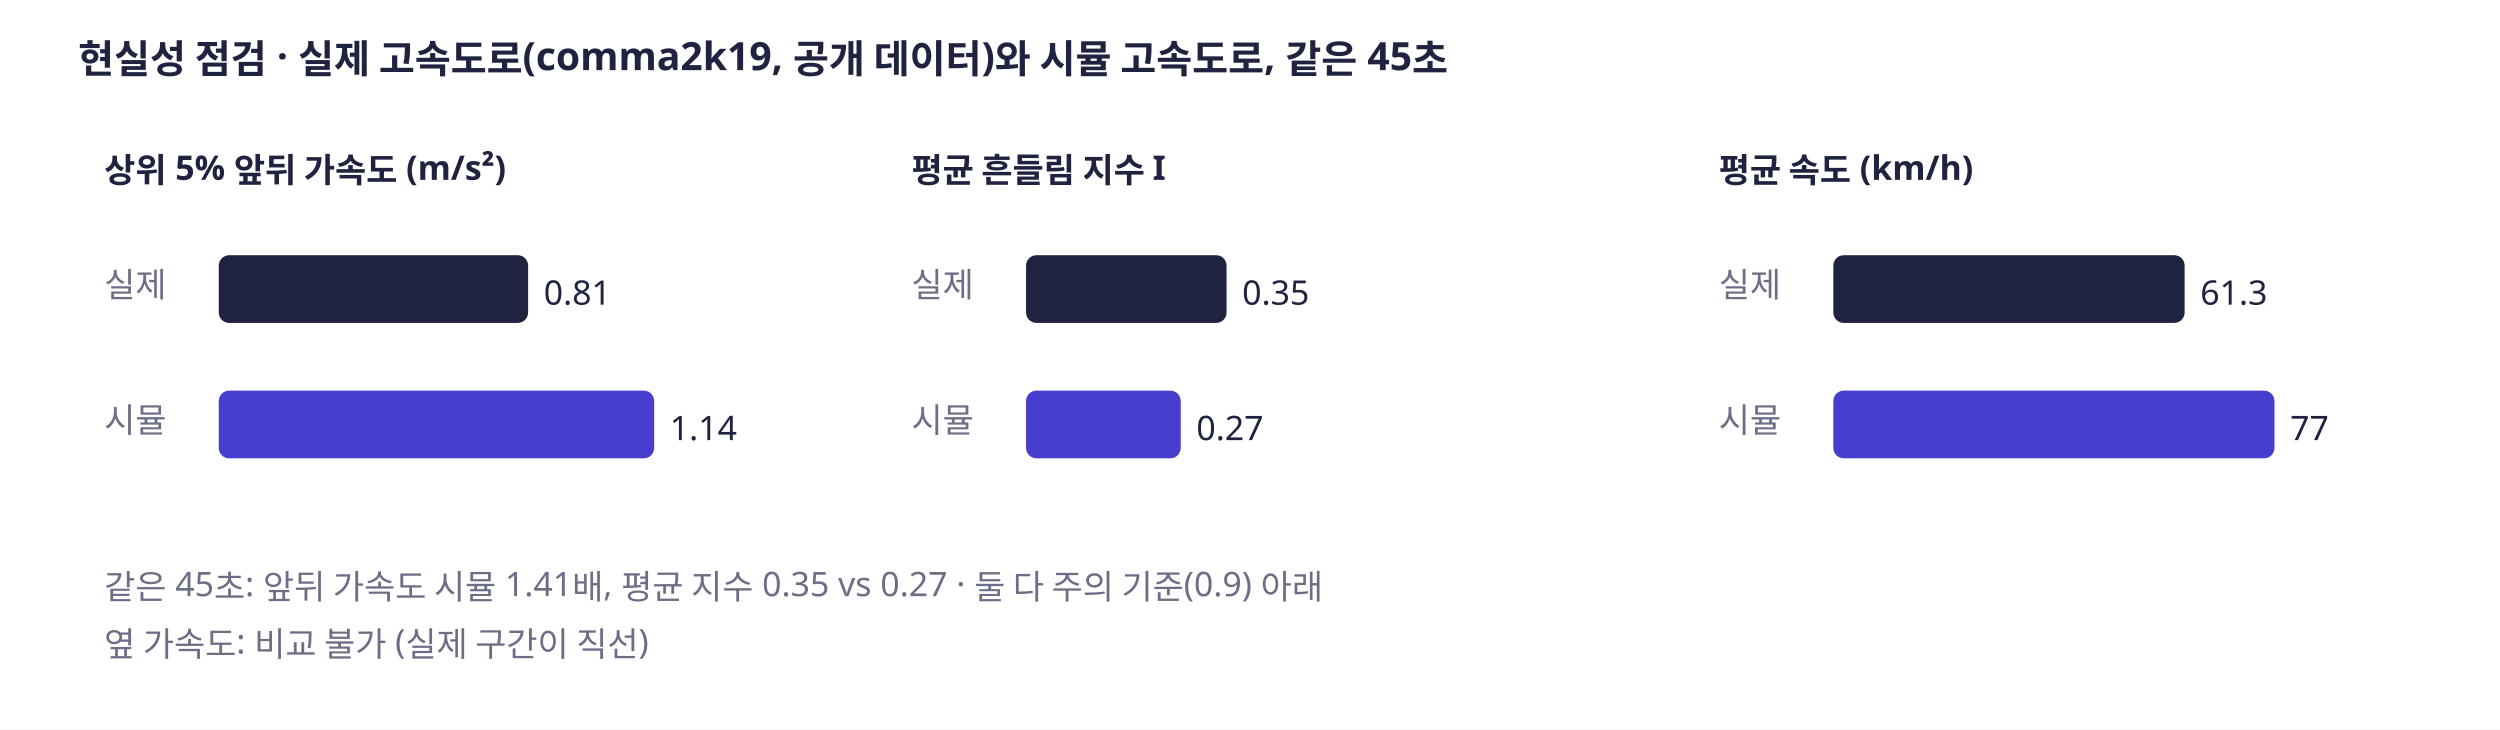
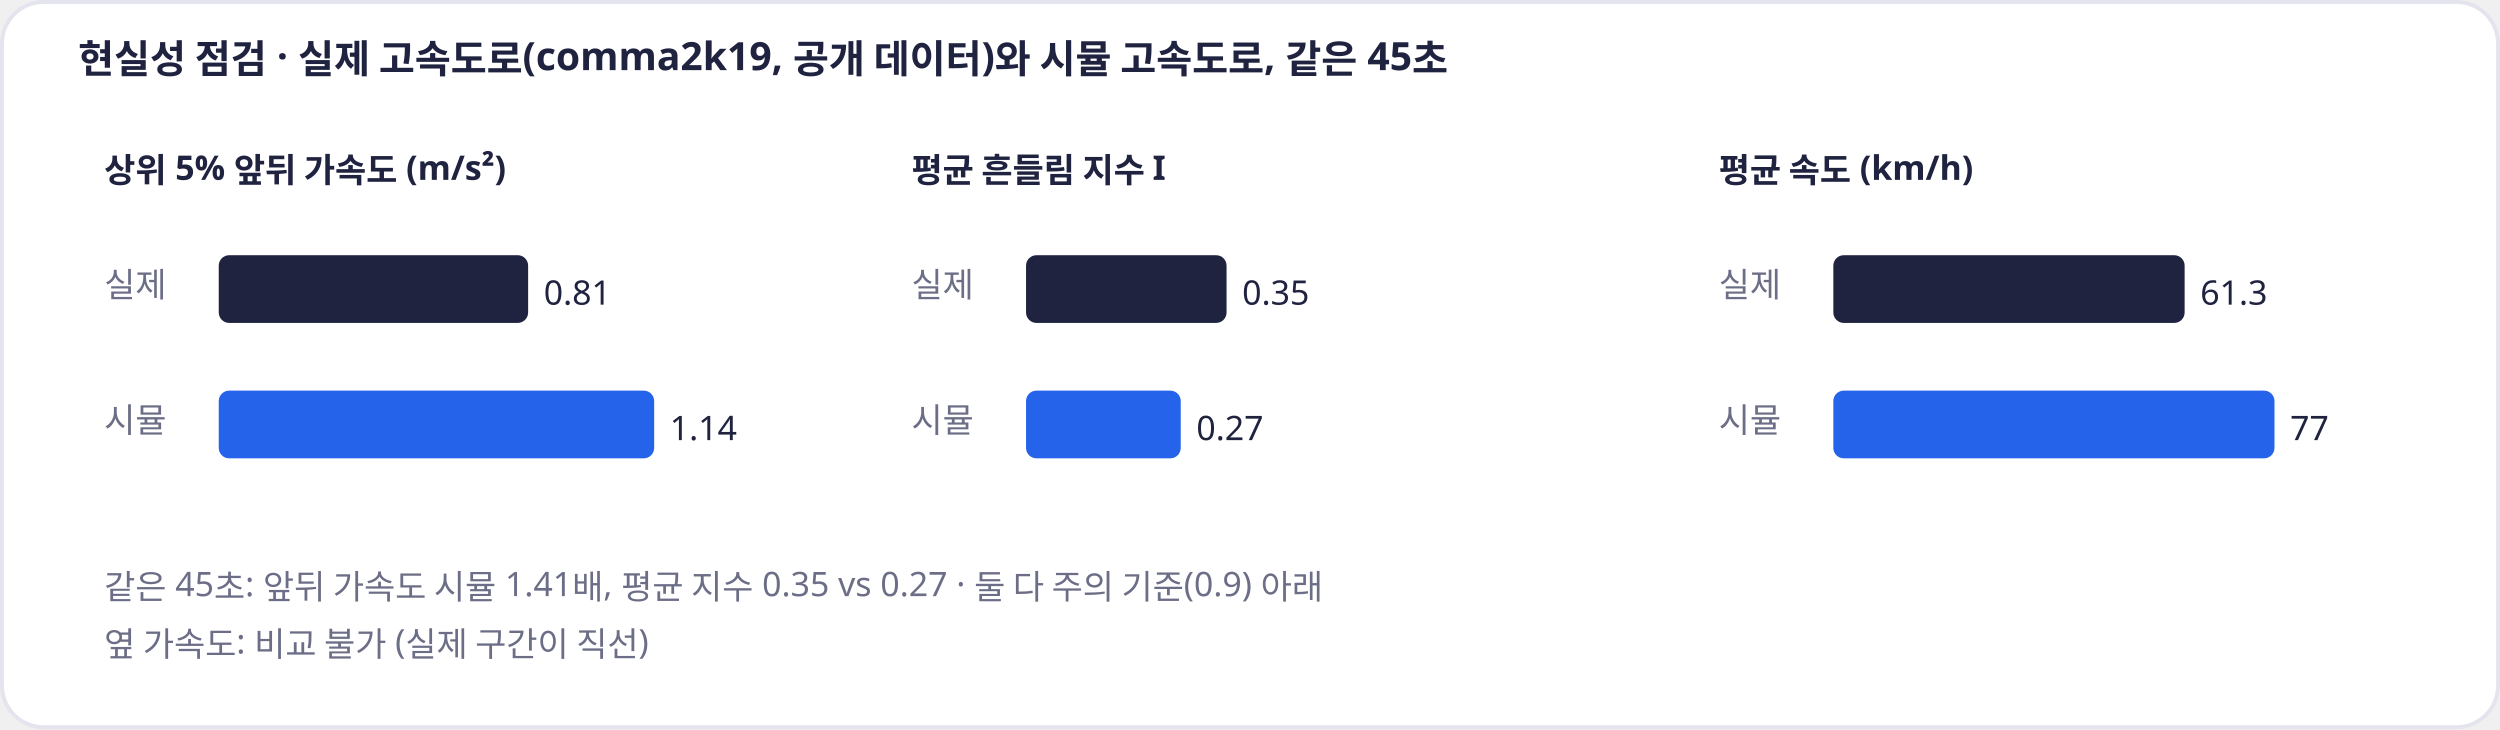
<svg xmlns="http://www.w3.org/2000/svg" viewBox="0 0 960 280" font-family="Apple SD Gothic Neo, Noto Sans KR, Malgun Gothic, sans-serif" font-size="13">
-   <rect width="960" height="280" fill="#fff" />
+   <rect x="0.75" y="0.75" width="958.5" height="278.5" rx="16" fill="#fff" stroke="#E3E4EE" stroke-width="1.5" />
  <text x="30.0" y="28.0" font-size="15" fill="#1F2340" text-anchor="start" font-weight="700">현실성 점검 · 실제 고속도로(comma2k19, 공개 데이터)와 시뮬 고속도로, 같은 45초</text>
  <text x="40.0" y="70.0" font-size="13" fill="#1F2340" text-anchor="start" font-weight="700">상위 5% 앞뒤 가속도 (m/s²)</text>
  <text x="40.0" y="114.0" font-size="13" fill="#6B6E86" text-anchor="start" font-weight="400">실제</text>
  <rect x="84.0" y="98.0" width="118.8" height="26.0" rx="4" fill="#1F2340" />
  <text x="208.8" y="117.0" font-size="13" fill="#1F2340" text-anchor="start" font-weight="400">0.81</text>
  <text x="40.0" y="166.0" font-size="13" fill="#6B6E86" text-anchor="start" font-weight="400">시뮬</text>
-   <rect x="84.0" y="150.0" width="167.2" height="26.0" rx="4" fill="#453ECE" />
+   <rect x="84.0" y="150.0" width="167.2" height="26.0" rx="4" fill="#2563EB" />
  <text x="257.2" y="169.0" font-size="13" fill="#1F2340" text-anchor="start" font-weight="400">1.14</text>
  <text x="350.0" y="70.0" font-size="13" fill="#1F2340" text-anchor="start" font-weight="700">평균 흔들림 지수 I</text>
  <text x="350.0" y="114.0" font-size="13" fill="#6B6E86" text-anchor="start" font-weight="400">실제</text>
  <rect x="394.0" y="98.0" width="77.0" height="26.0" rx="4" fill="#1F2340" />
  <text x="477.0" y="117.0" font-size="13" fill="#1F2340" text-anchor="start" font-weight="400">0.35</text>
  <text x="350.0" y="166.0" font-size="13" fill="#6B6E86" text-anchor="start" font-weight="400">시뮬</text>
-   <rect x="394.0" y="150.0" width="59.4" height="26.0" rx="4" fill="#453ECE" />
+   <rect x="394.0" y="150.0" width="59.4" height="26.0" rx="4" fill="#2563EB" />
  <text x="459.4" y="169.0" font-size="13" fill="#1F2340" text-anchor="start" font-weight="400">0.27</text>
  <text x="660.0" y="70.0" font-size="13" fill="#1F2340" text-anchor="start" font-weight="700">평균 속도 (km/h)</text>
  <text x="660.0" y="114.0" font-size="13" fill="#6B6E86" text-anchor="start" font-weight="400">실제</text>
  <rect x="704.0" y="98.0" width="134.9" height="26.0" rx="4" fill="#1F2340" />
  <text x="844.9" y="117.0" font-size="13" fill="#1F2340" text-anchor="start" font-weight="400">61.3</text>
  <text x="660.0" y="166.0" font-size="13" fill="#6B6E86" text-anchor="start" font-weight="400">시뮬</text>
-   <rect x="704.0" y="150.0" width="169.4" height="26.0" rx="4" fill="#453ECE" />
+   <rect x="704.0" y="150.0" width="169.4" height="26.0" rx="4" fill="#2563EB" />
  <text x="879.4" y="169.0" font-size="13" fill="#1F2340" text-anchor="start" font-weight="400">77</text>
  <text x="40.0" y="230.0" font-size="13" fill="#6B6E86" text-anchor="start" font-weight="400">같은 45초: 앞뒤 가속도 시뮬 1.41배, 평균 지수 0.35 vs 0.27 · 둘 다 주의 기준(0.9) 아래</text>
  <text x="40.0" y="252.0" font-size="13" fill="#6B6E86" text-anchor="start" font-weight="400">옆 가속도: 비교 불가 (실제 구간이 직선)</text>
</svg>
